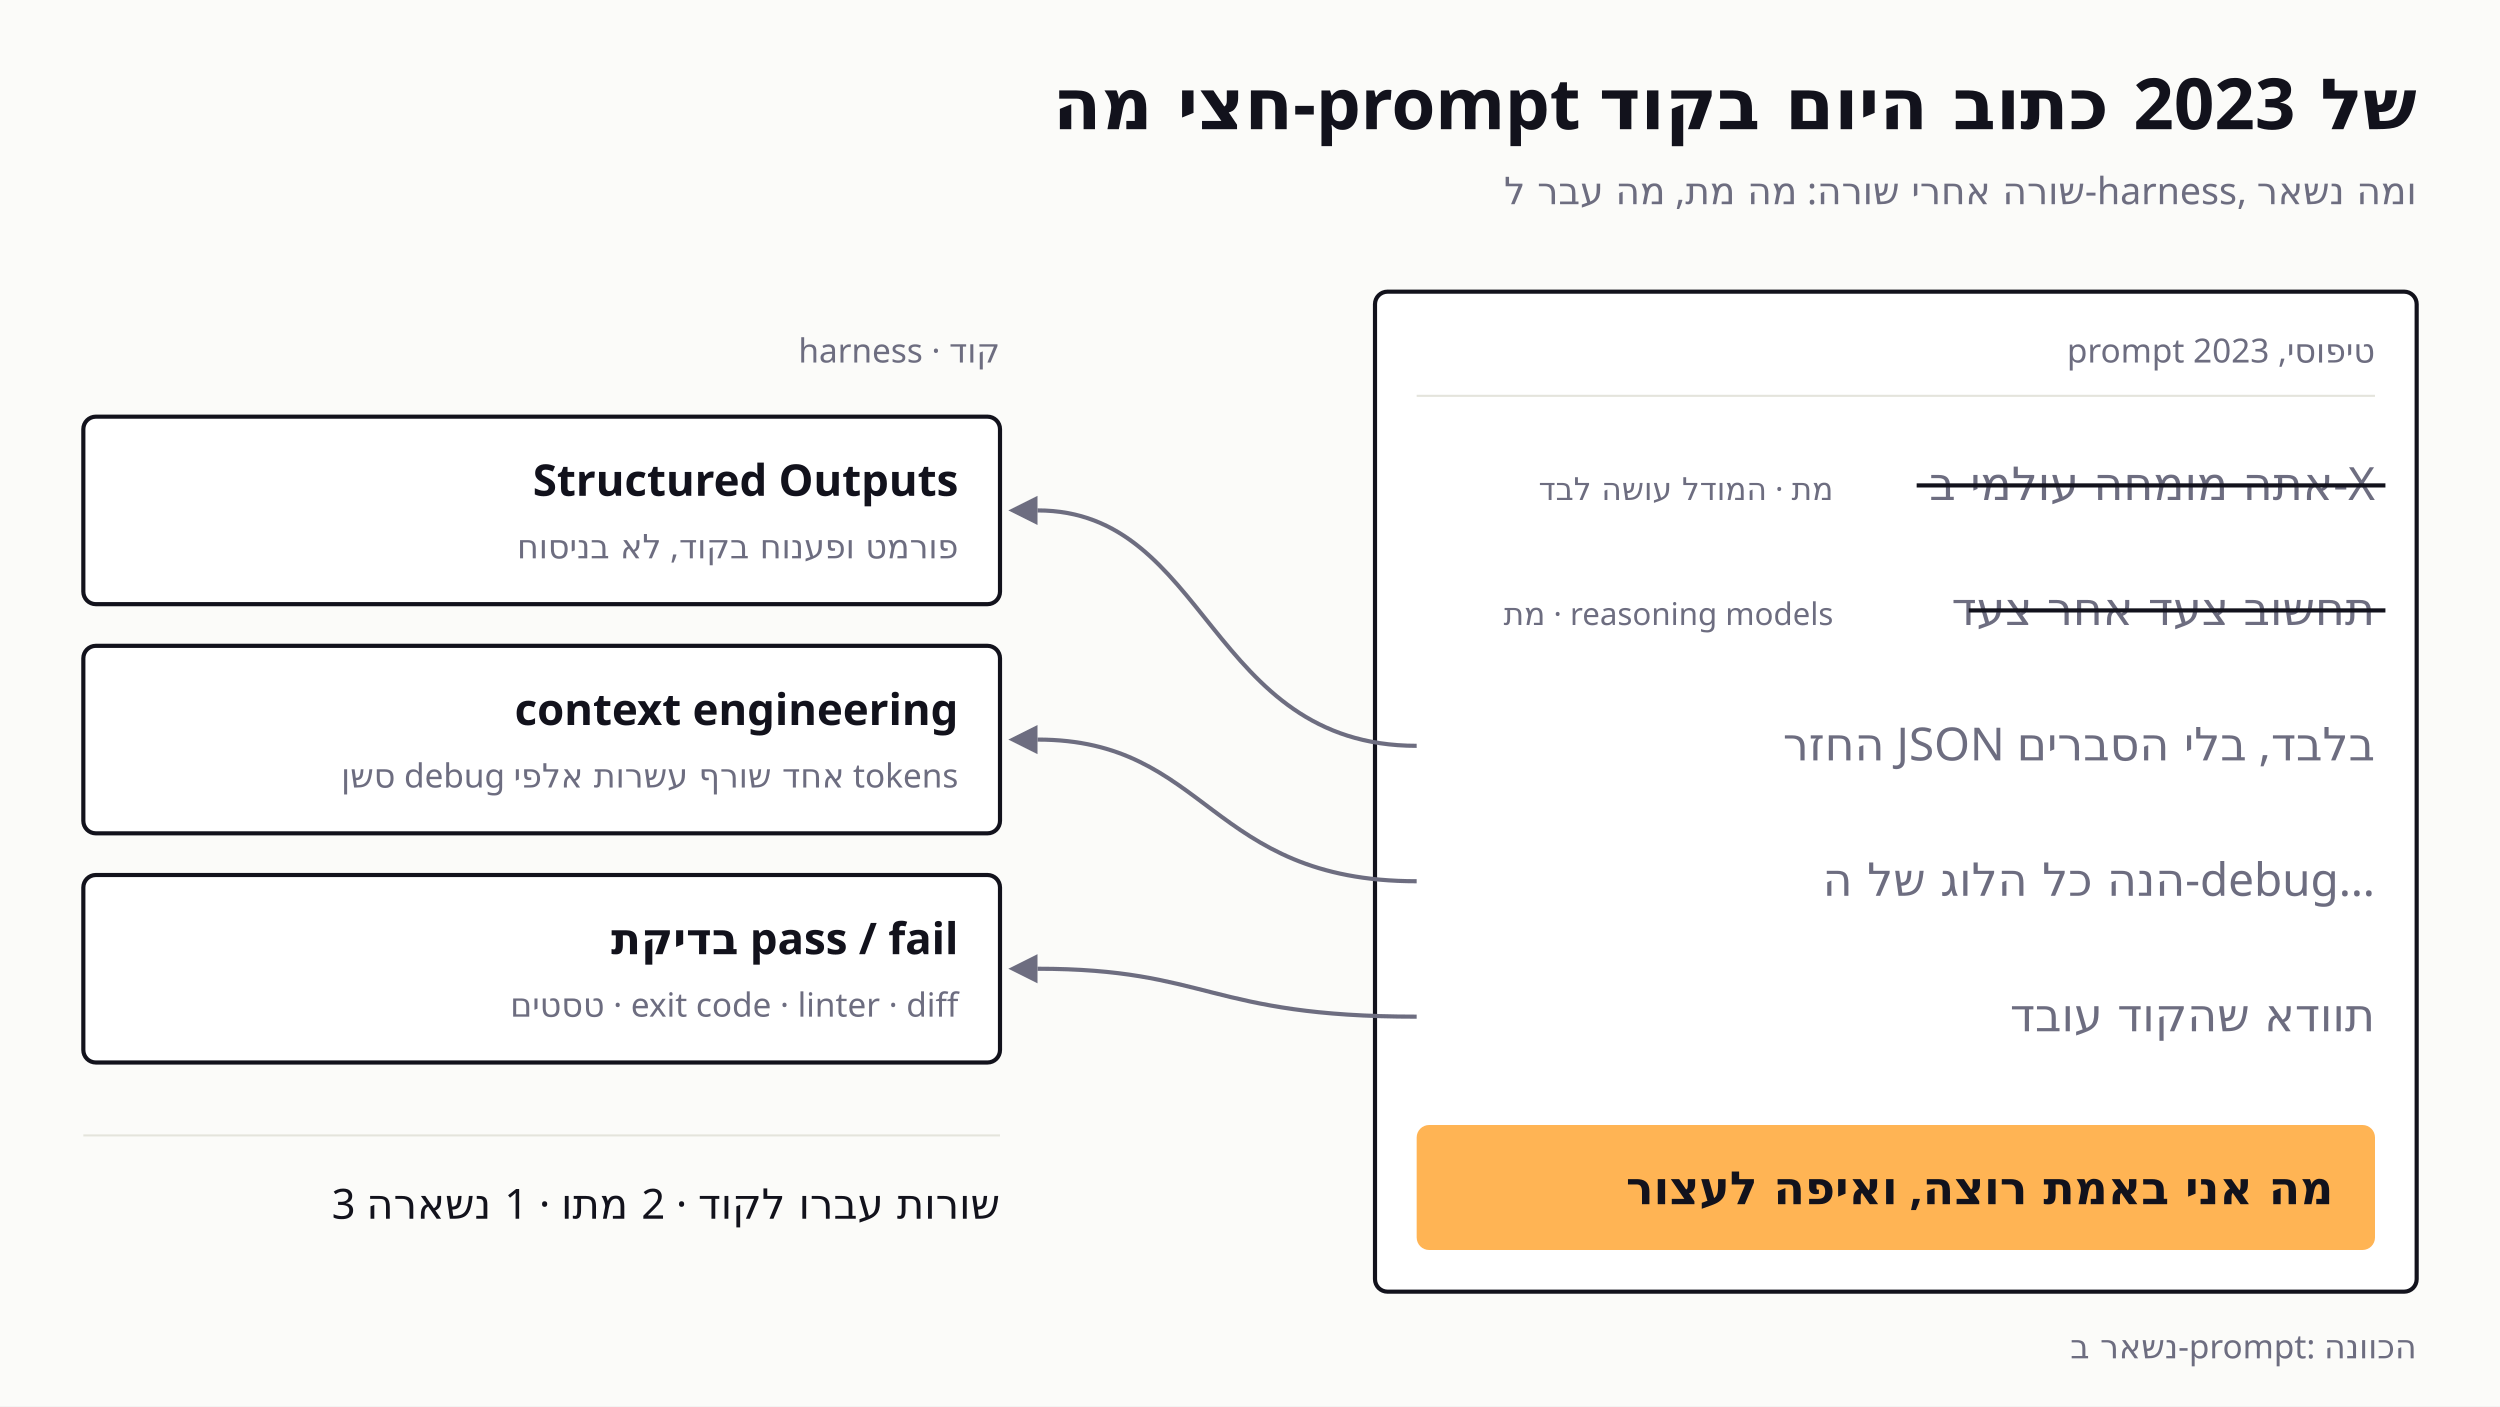
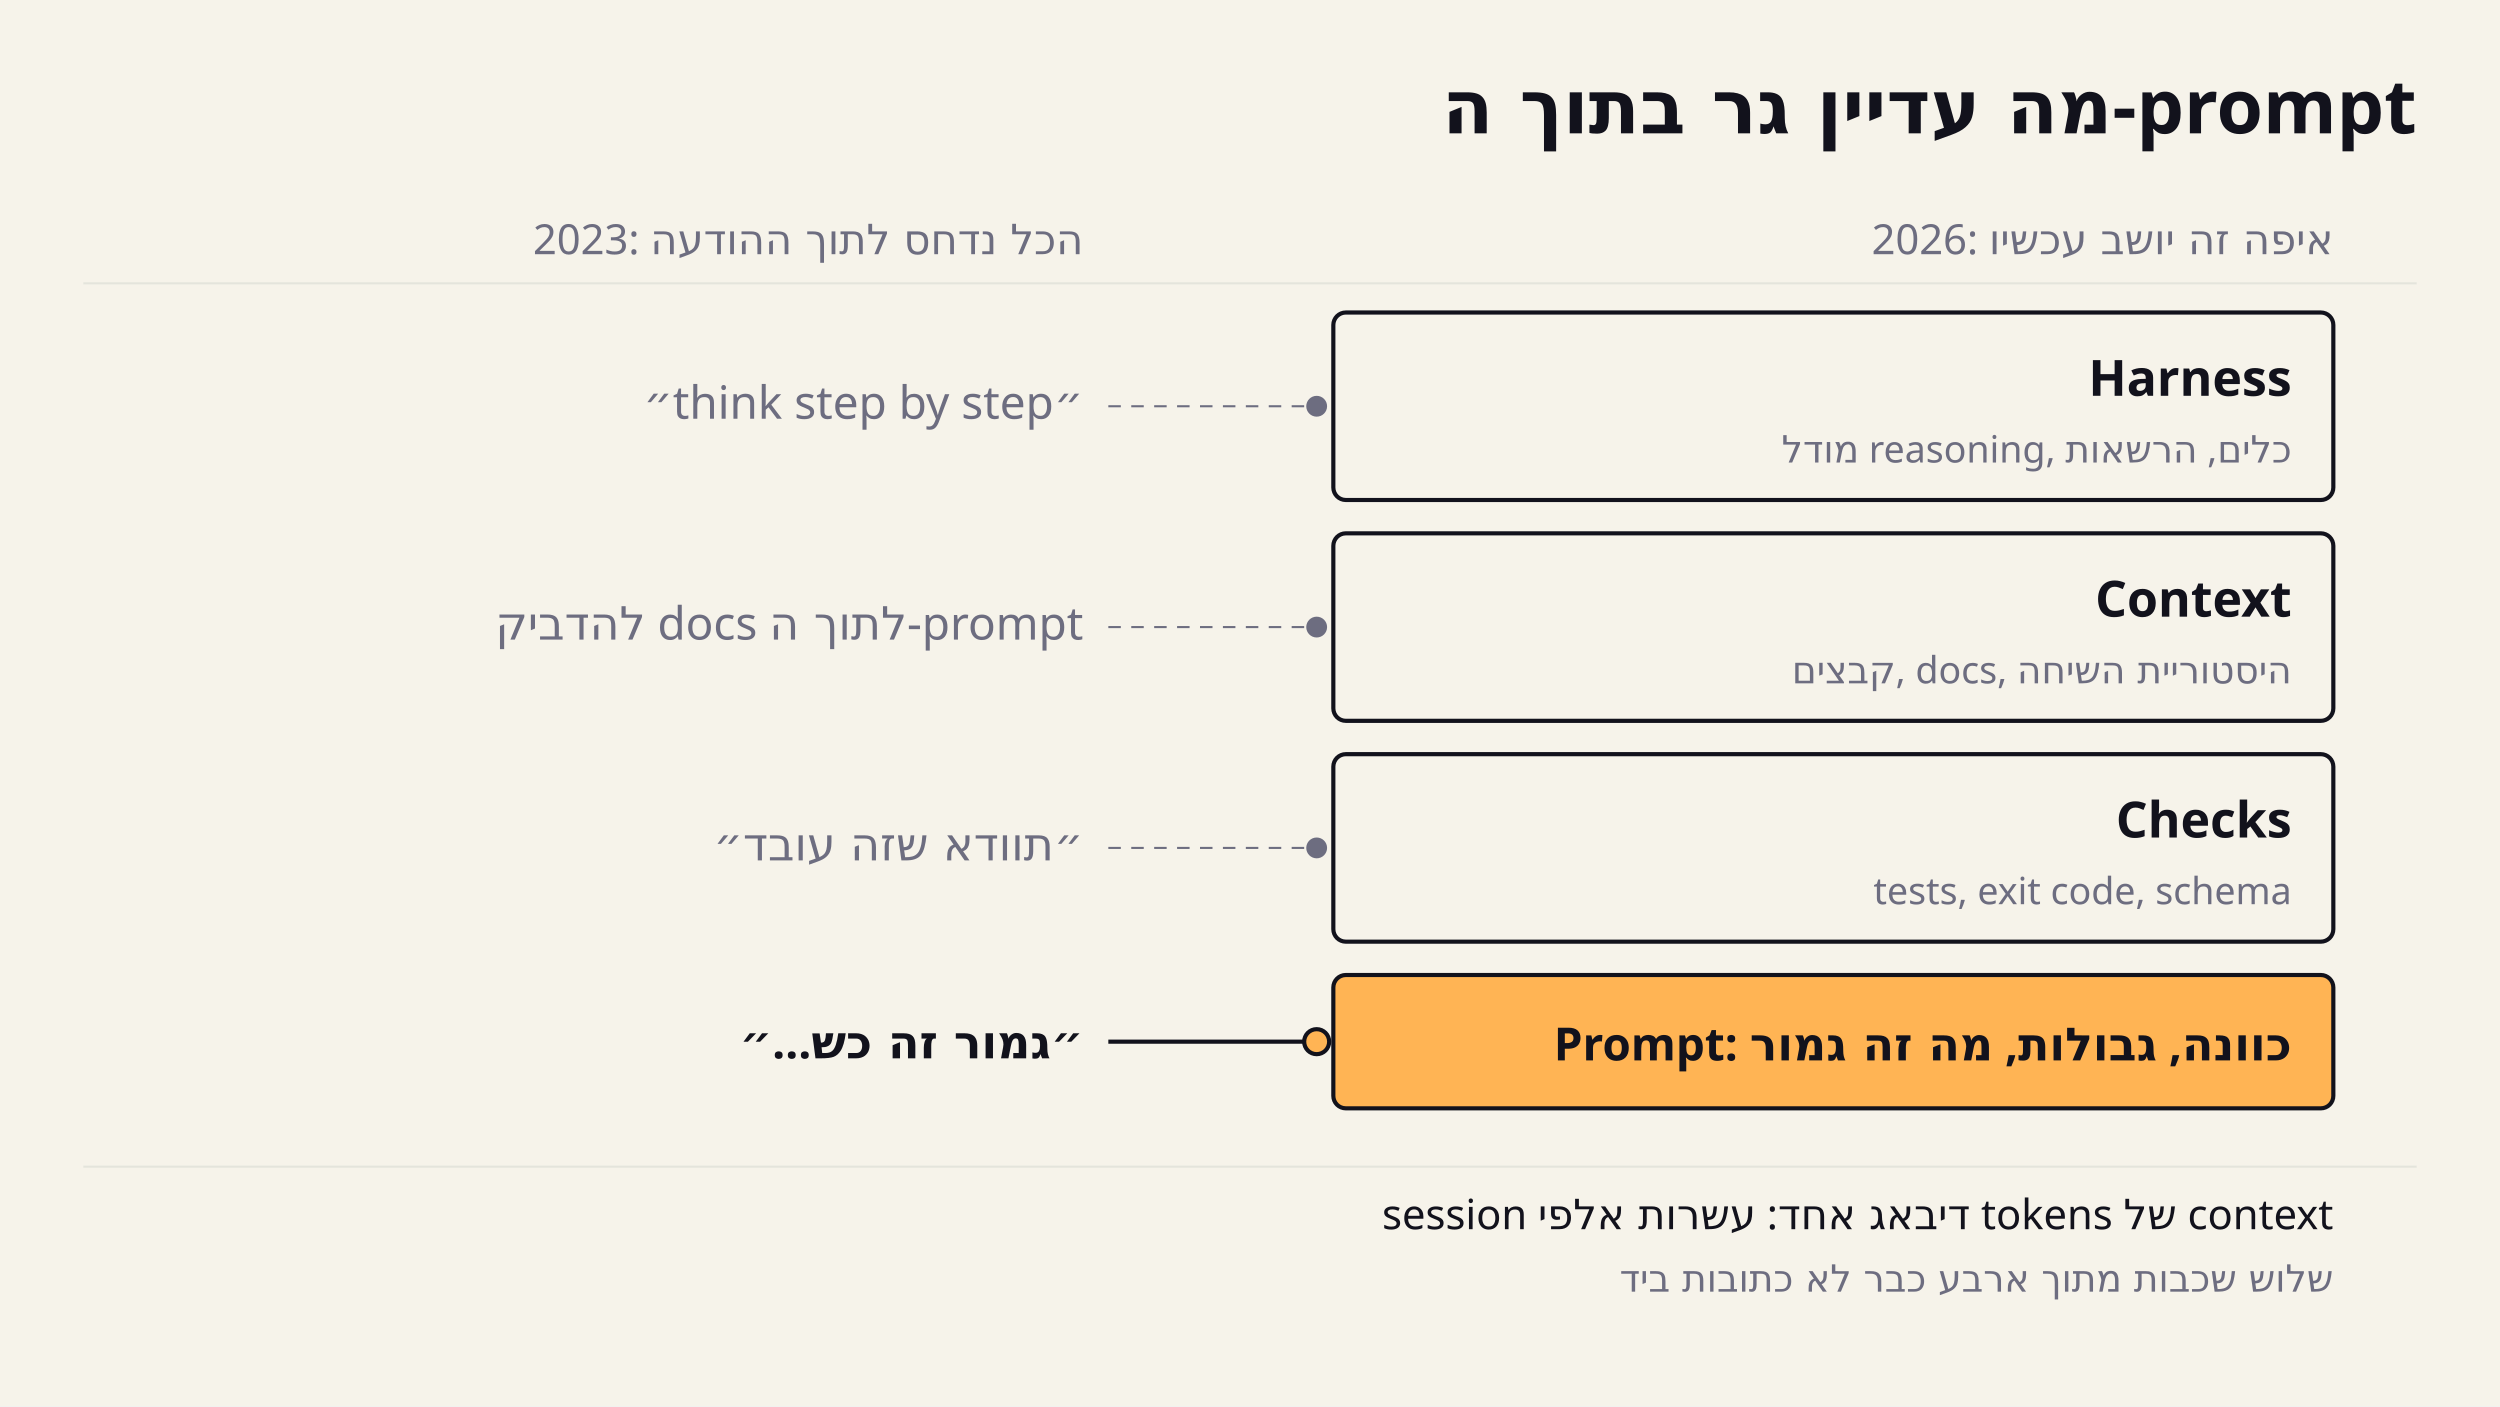
<svg xmlns="http://www.w3.org/2000/svg" viewBox="0 0 1200 675" width="1200" height="675">
-   <rect width="1200" height="675" fill="#fbfbf9" />
-   <text x="1160" y="62" font-family="Frank Ruhl Libre" font-weight="700" font-size="34" fill="#12121c" text-anchor="end">חצי מה-prompt של 2023 כתוב היום בקוד</text>
-   <text x="1160" y="98" font-family="Heebo" font-size="18" fill="#6d6d80" text-anchor="end">שורה אחרי שורה: מה מת, מה עבר ל-harness, ומה נשאר</text>
-   <rect x="660" y="140" width="500" height="480" rx="6" fill="#ffffff" stroke="#12121c" stroke-width="2" />
-   <text x="1140" y="174" font-family="Heebo" font-size="16" fill="#6d6d80" text-anchor="end">prompt טיפוסי, 2023</text>
-   <line x1="680" y1="190" x2="1140" y2="190" stroke="#e4e4dc" stroke-width="1" />
-   <text x="1140" y="240" font-family="Heebo" font-size="22" fill="#6d6d80" text-anchor="end">אתה מומחה עולמי ב-X</text>
-   <line x1="920" y1="233" x2="1145" y2="233" stroke="#12121c" stroke-width="2" />
-   <text x="880" y="240" font-family="Heebo" font-size="15" fill="#6d6d80" text-anchor="end">מת · המודל עושה לבד</text>
-   <text x="1140" y="300" font-family="Heebo" font-size="22" fill="#6d6d80" text-anchor="end">תחשוב צעד אחר צעד</text>
-   <line x1="945" y1="293" x2="1145" y2="293" stroke="#12121c" stroke-width="2" />
-   <text x="880" y="300" font-family="Heebo" font-size="15" fill="#6d6d80" text-anchor="end">מת · reasoning models</text>
-   <text x="1140" y="365" font-family="Heebo" font-size="22" fill="#6d6d80" text-anchor="end">החזר JSON בלבד, בלי הסברים</text>
-   <text x="1140" y="430" font-family="Heebo" font-size="22" fill="#6d6d80" text-anchor="end">הנה כל הלוג של ה-debug…</text>
-   <text x="1140" y="495" font-family="Heebo" font-size="22" fill="#6d6d80" text-anchor="end">תוודא שהקוד עובד</text>
-   <rect x="680" y="540" width="460" height="60" rx="6" fill="#ffb454" />
-   <text x="1120" y="578" font-family="Heebo" font-weight="700" font-size="22" fill="#12121c" text-anchor="end">מה אני באמת רוצה, ואיפה לעצור</text>
-   <text x="1160" y="652" font-family="Heebo" font-size="16" fill="#6d6d80" text-anchor="end">נשאר ב-prompt: הכוונה</text>
-   <text x="480" y="174" font-family="Heebo" font-size="16" fill="#6d6d80" text-anchor="end">harness · קוד</text>
-   <rect x="40" y="200" width="440" height="90" rx="6" fill="#ffffff" stroke="#12121c" stroke-width="2" />
-   <text x="460" y="238" font-family="Heebo" font-weight="700" font-size="21" fill="#12121c" text-anchor="end">Structured Outputs</text>
-   <text x="460" y="268" font-family="Heebo" font-size="16" fill="#6d6d80" text-anchor="end">פורמט ופענוח בקוד, לא בניסוח</text>
-   <rect x="40" y="310" width="440" height="90" rx="6" fill="#ffffff" stroke="#12121c" stroke-width="2" />
-   <text x="460" y="348" font-family="Heebo" font-weight="700" font-size="21" fill="#12121c" text-anchor="end">context engineering</text>
-   <text x="460" y="378" font-family="Heebo" font-size="16" fill="#6d6d80" text-anchor="end">סשן debug אחד שורף עשרות אלפי tokens</text>
-   <rect x="40" y="420" width="440" height="90" rx="6" fill="#ffffff" stroke="#12121c" stroke-width="2" />
-   <text x="460" y="458" font-family="Heebo" font-weight="700" font-size="21" fill="#12121c" text-anchor="end">בדיקת pass / fail</text>
-   <text x="460" y="488" font-family="Heebo" font-size="16" fill="#6d6d80" text-anchor="end">טסטים · exit code · linter · diff</text>
-   <path d="M680 358 C580 358 580 245 498 245" fill="none" stroke="#6d6d80" stroke-width="2" />
-   <polygon points="484,245 498,238 498,252" fill="#6d6d80" />
-   <path d="M680 423 C580 423 580 355 498 355" fill="none" stroke="#6d6d80" stroke-width="2" />
-   <polygon points="484,355 498,348 498,362" fill="#6d6d80" />
-   <path d="M680 488 C580 488 580 465 498 465" fill="none" stroke="#6d6d80" stroke-width="2" />
-   <polygon points="484,465 498,458 498,472" fill="#6d6d80" />
-   <line x1="40" y1="545" x2="480" y2="545" stroke="#e4e4dc" stroke-width="1" />
-   <text x="480" y="585" font-family="Heebo" font-size="20" fill="#12121c" text-anchor="end">3 שורות עברו לקוד · 2 מתו · 1 נשארה</text>
+   <rect x="0" y="0" width="1200" height="675" fill="#f6f3ea" />
+   <text x="1160" y="64" text-anchor="end" font-family="Frank Ruhl Libre" font-weight="700" font-size="36" fill="#12121c">מה עדיין גר בתוך ה-prompt</text>
+   <text x="520" y="122" text-anchor="end" font-family="Heebo" font-size="20" fill="#6d6d80">2023: הכל נדחס לתוך ההודעה</text>
+   <text x="1120" y="122" text-anchor="end" font-family="Heebo" font-size="20" fill="#6d6d80">2026: איפה זה יושב עכשיו</text>
+   <line x1="40" y1="136" x2="1160" y2="136" stroke="#e4e4dc" stroke-width="1" />
+   <rect x="640" y="150" width="480" height="90" rx="6" fill="#f6f3ea" stroke="#12121c" stroke-width="2" />
+   <text x="1100" y="190" text-anchor="end" font-family="Heebo" font-weight="700" font-size="24" fill="#12121c">Harness</text>
+   <text x="1100" y="222" text-anchor="end" font-family="Heebo" font-size="18" fill="#6d6d80">מודל reasoning, כלים, הרשאות</text>
+   <rect x="640" y="256" width="480" height="90" rx="6" fill="#f6f3ea" stroke="#12121c" stroke-width="2" />
+   <text x="1100" y="296" text-anchor="end" font-family="Heebo" font-weight="700" font-size="24" fill="#12121c">Context</text>
+   <text x="1100" y="328" text-anchor="end" font-family="Heebo" font-size="18" fill="#6d6d80">קבצים, docs, היסטוריית השיחה</text>
+   <rect x="640" y="362" width="480" height="90" rx="6" fill="#f6f3ea" stroke="#12121c" stroke-width="2" />
+   <text x="1100" y="402" text-anchor="end" font-family="Heebo" font-weight="700" font-size="24" fill="#12121c">Checks</text>
+   <text x="1100" y="434" text-anchor="end" font-family="Heebo" font-size="18" fill="#6d6d80">tests, exit code, schema</text>
+   <rect x="640" y="468" width="480" height="64" rx="6" fill="#ffb454" stroke="#12121c" stroke-width="2" />
+   <text x="1100" y="509" text-anchor="end" font-family="Heebo" font-weight="700" font-size="22" fill="#12121c">Prompt: כוונה, גבולות, מה זה גמור</text>
+   <text x="520" y="201" text-anchor="end" font-family="Heebo" font-size="22" fill="#6d6d80">״think step by step״</text>
+   <text x="520" y="307" text-anchor="end" font-family="Heebo" font-size="22" fill="#6d6d80">להדביק docs לתוך ה-prompt</text>
+   <text x="520" y="413" text-anchor="end" font-family="Heebo" font-size="22" fill="#6d6d80">״תוודא שזה עובד״</text>
+   <text x="520" y="508" text-anchor="end" font-family="Heebo" font-weight="700" font-size="22" fill="#12121c">״גמור זה כש...״</text>
+   <line x1="532" y1="195" x2="628" y2="195" stroke="#6d6d80" stroke-width="1" stroke-dasharray="6 5" />
+   <circle cx="632" cy="195" r="5" fill="#6d6d80" />
+   <line x1="532" y1="301" x2="628" y2="301" stroke="#6d6d80" stroke-width="1" stroke-dasharray="6 5" />
+   <circle cx="632" cy="301" r="5" fill="#6d6d80" />
+   <line x1="532" y1="407" x2="628" y2="407" stroke="#6d6d80" stroke-width="1" stroke-dasharray="6 5" />
+   <circle cx="632" cy="407" r="5" fill="#6d6d80" />
+   <line x1="532" y1="500" x2="628" y2="500" stroke="#12121c" stroke-width="2" />
+   <circle cx="632" cy="500" r="6" fill="#ffb454" stroke="#12121c" stroke-width="2" />
+   <text x="1120" y="590" text-anchor="end" font-family="Heebo" font-size="20" fill="#12121c">session דיבאג אחד: עשרות אלפי tokens של context</text>
+   <text x="1120" y="620" text-anchor="end" font-family="Heebo" font-size="18" fill="#6d6d80">שלוש שכבות מתוך ארבע כבר לא כתובות ביד</text>
+   <line x1="40" y1="560" x2="1160" y2="560" stroke="#e4e4dc" stroke-width="1" />
</svg>
